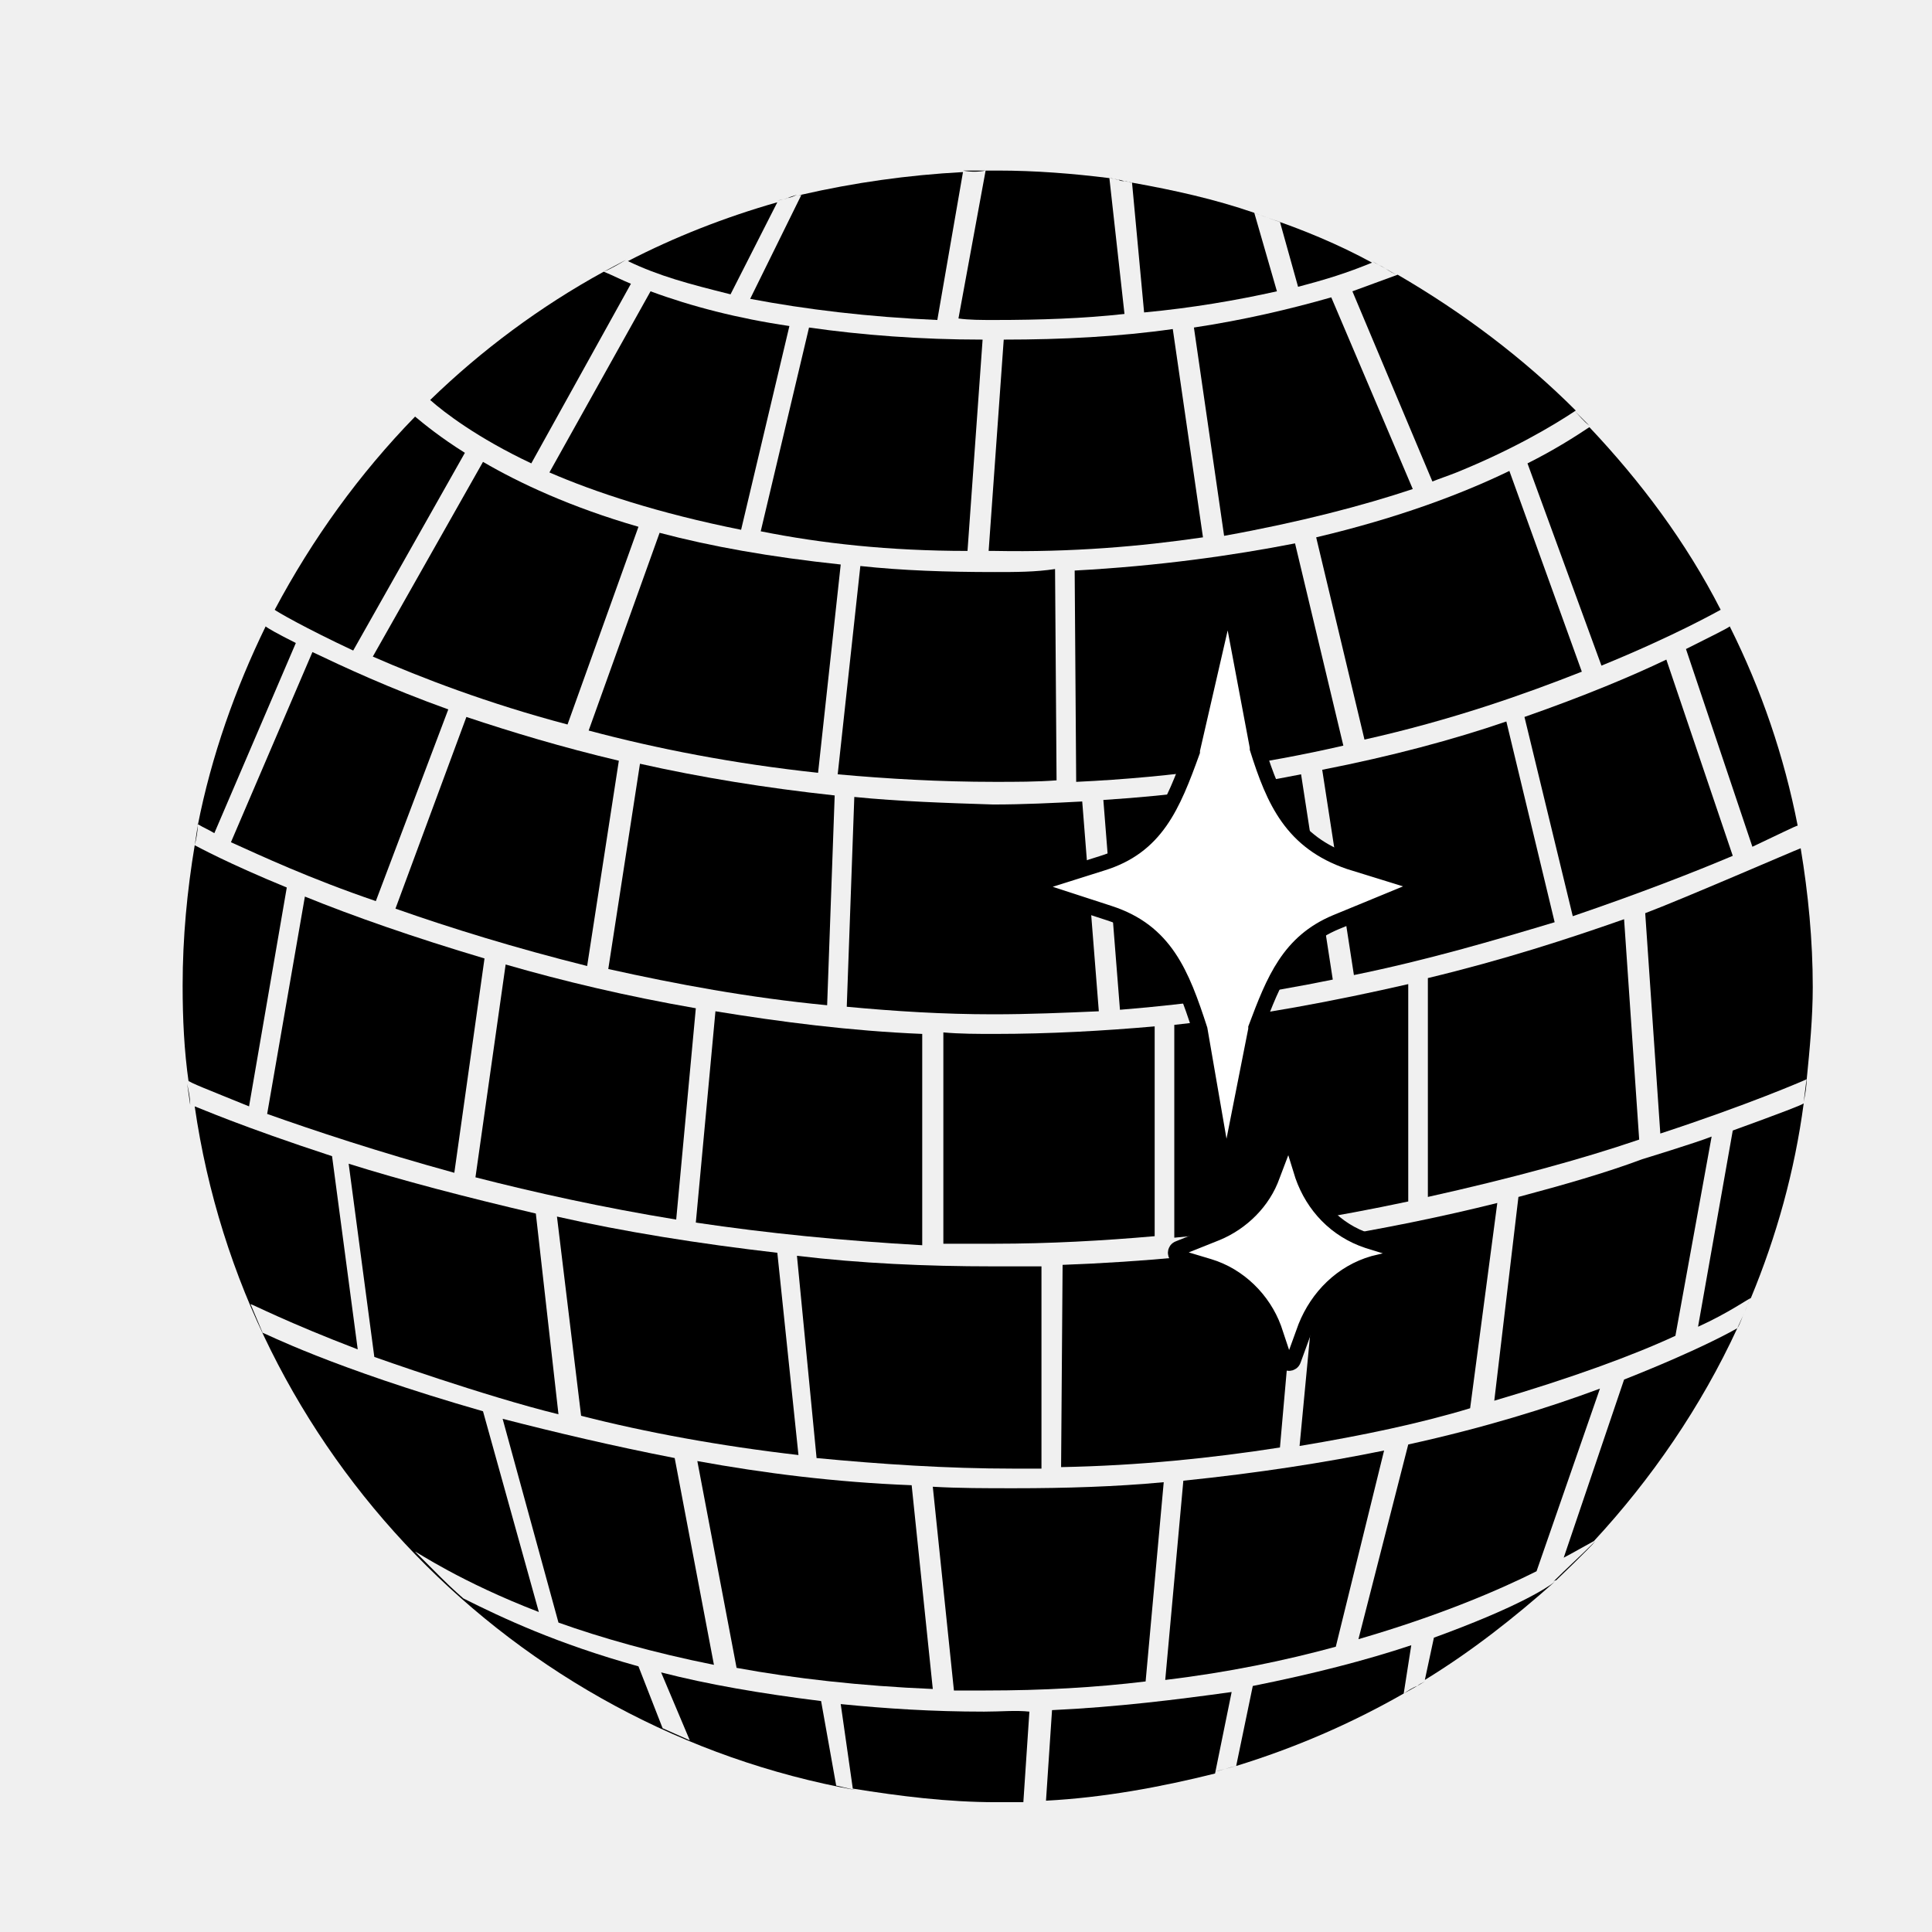
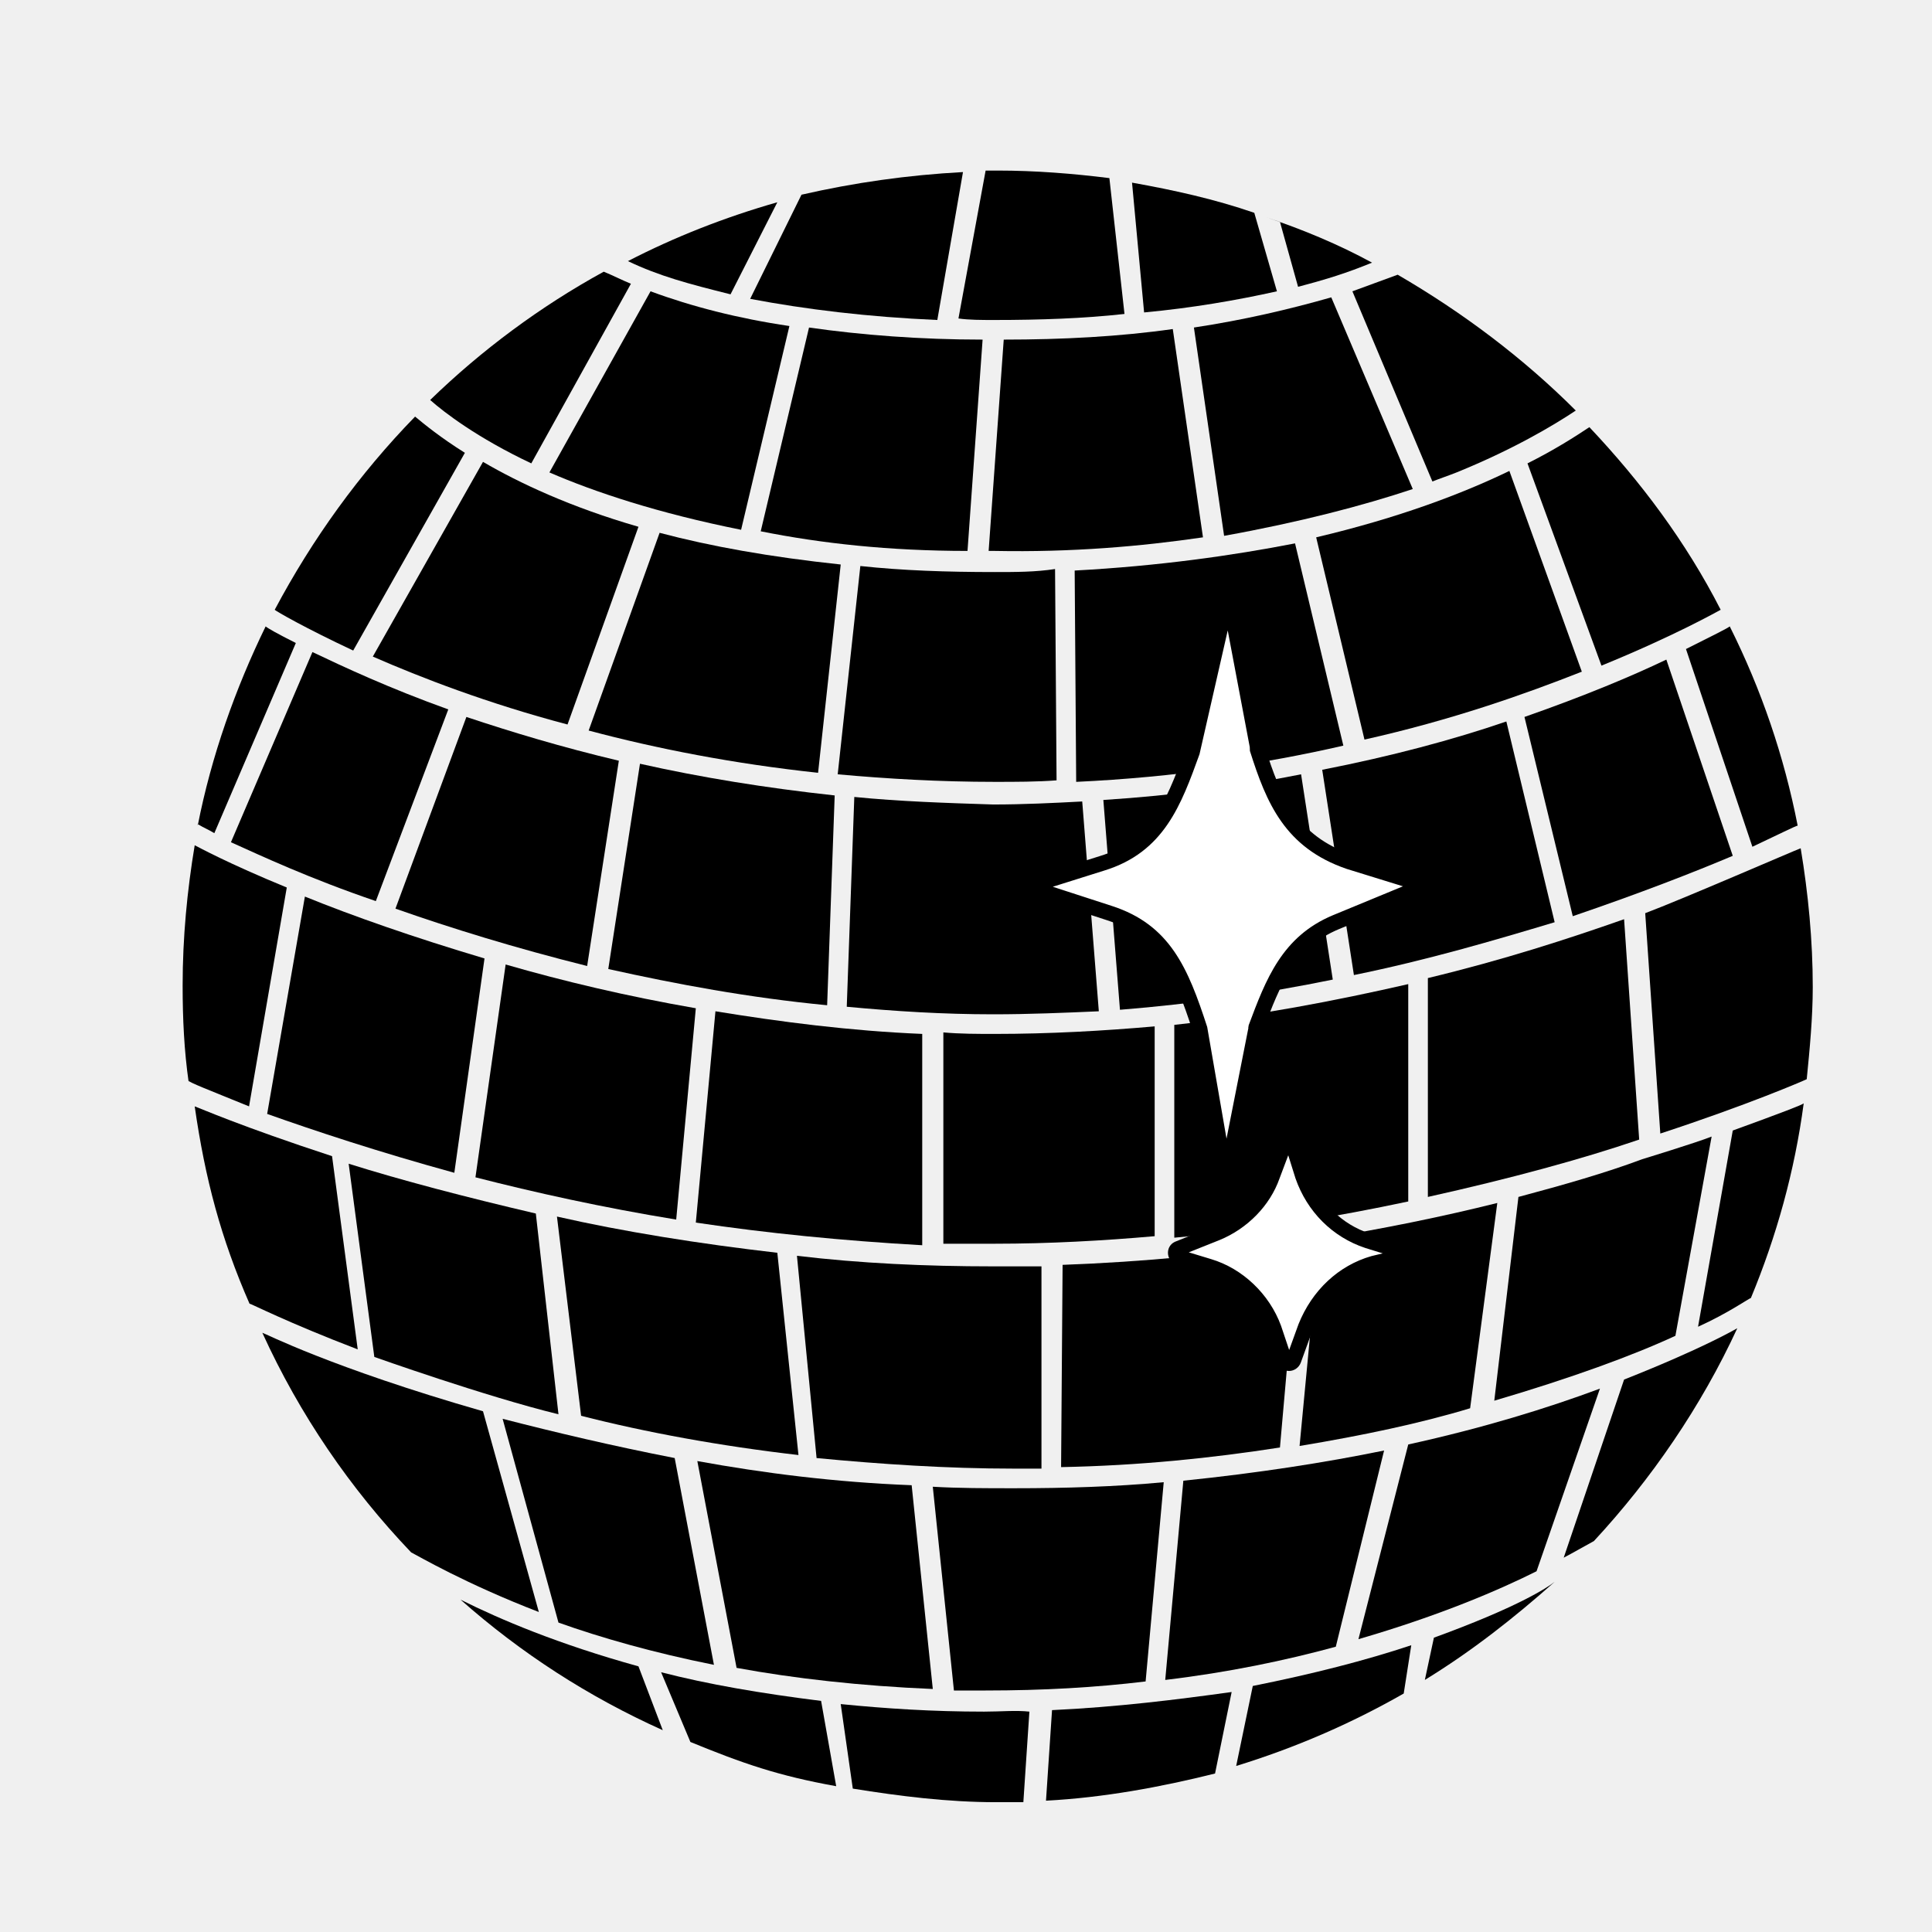
<svg xmlns="http://www.w3.org/2000/svg" viewBox="0 0 128 128">
  <g>
    <g>
-       <path d="M54.4,112.7c-4-0.5-7.5-1.1-10.6-1.9l1.9,4.5l-1.8-0.8l-1.6-4.1c-5.4-1.5-9-3.2-11.6-4.5c0,0-0.7-0.6-1.5-1.4 s-1.7-1.7-1.7-1.7c0.1,0,3,2,8.2,4L32,93.5c-10.1-2.9-14.5-5.2-14.6-5.2l-0.8-1.9c0.1,0,2.4,1.2,7.1,3L22,76.6 c-6.1-2-8.8-3.2-9.1-3.3c3.3,22.9,21.1,41.2,43.8,45.3l-1.3-0.3L54.4,112.7z" />
+       <path d="M35.7,106.8L32,93.5c-10.1-2.9-14.52-5.2-14.62-5.2c2.48,5.44,5.83,10.33,9.86,14.55C27.7,103.08,30.82,104.92,35.7,106.8 z" />
+       <path d="M45.74,115.41c3.49,1.43,5.82,2.24,9.66,2.93l0,0l-1-5.65c-4-0.5-7.5-1.1-10.6-1.9L45.74,115.41" />
+       <path d="M43.91,114.63l-1.61-4.23c-5.34-1.48-9.17-3.11-11.77-4.41c0,0,0,0-0.01,0C34.51,109.52,38.97,112.41,43.91,114.63" />
+       <path d="M16.53,86.37c0.1,0,2.47,1.23,7.17,3.03L22,76.6c-6.1-2-8.8-3.2-9.1-3.3C13.59,78.11,14.64,82.05,16.53,86.37" />
      <path d="M65.2,113.4c-3.4,0-6.5-0.2-9.5-0.5l0.8,5.6c3.1,0.5,6.3,0.9,9.5,0.9c0.6,0,1.2,0,1.8,0l0.4-6 C67.3,113.3,66.3,113.4,65.2,113.4z" />
      <path d="M69.7,113.3l-0.4,6c3.8-0.2,7.6-0.9,11.2-1.8l1.1-5.4C78,112.6,74,113.1,69.7,113.3z" />
      <path d="M83,111.7l-1.1,5.3c3.9-1.2,7.6-2.8,11.1-4.8l0.5-3.2C90.5,110,87,110.9,83,111.7z" />
      <path d="M30.8,30c-1.6-1-2.7-1.9-3.3-2.4c-3.7,3.8-6.8,8.1-9.3,12.8c0.1,0.1,2,1.2,5.2,2.7L30.8,30z" />
      <path d="M16.5,73.3L19,58.8c-3.9-1.6-5.9-2.7-6.1-2.8c-0.5,3-0.8,6.1-0.8,9.3c0,2.2,0.1,4.3,0.4,6.4v-0.1 C12.5,71.7,13.8,72.2,16.5,73.3z" />
      <path d="M14.2,55.2l5.4-12.6c-1.2-0.6-1.9-1-2-1.1c-2,4.1-3.6,8.6-4.5,13.2v-0.1C13.6,54.9,13.7,54.9,14.2,55.2z" />
      <path d="M103,61.1l-3.2-13.3c-3.5,1.2-7.6,2.3-12.2,3.2l2.1,13.6C94.6,63.6,99,62.3,103,61.1z" />
      <path d="M94.4,111.3c3.1-1.9,5.9-4.1,8.6-6.5c-0.5,0.4-2.5,1.7-8,3.7L94.4,111.3z" />
      <path d="M56.6,52.8l-0.5,13.9c3.2,0.3,6.4,0.5,9.7,0.5c2.4,0,4.7-0.1,7-0.2l-1.1-13.9c-1.9,0.1-3.9,0.2-5.9,0.2 C62.7,53.2,59.6,53.1,56.6,52.8z" />
      <path d="M41.8,18.8c-0.5-0.2-1.3-0.6-1.8-0.8c-4.2,2.3-8.1,5.2-11.5,8.5c0.9,0.8,3.1,2.5,6.7,4.2L41.8,18.8z" />
      <path d="M73.1,53l1.1,13.9c5-0.4,9.7-1.1,14.1-2l-2.1-13.6C82.2,52.1,77.8,52.7,73.1,53z" />
      <path d="M103.6,103.2c0.4-0.2,1.8-1,2-1.1c3.8-4.1,7.1-8.9,9.5-14.1c-0.2,0.1-2.2,1.3-7.5,3.4L103.6,103.2z" />
      <path d="M112.5,87.9c2-0.9,3.4-1.9,3.5-1.9c1.7-4.1,2.9-8.4,3.5-12.9c-0.1,0.1-1.4,0.6-4.7,1.8L112.5,87.9z" />
      <path d="M104.2,60.7c4.4-1.5,8-2.9,10.6-4l-4.4-13c-2.3,1.1-5.4,2.4-9.4,3.8L104.2,60.7z" />
      <path d="M71.2,37.8l0.1,14c6.5-0.3,12.5-1.2,17.7-2.4L85.8,36C81.7,36.8,76.8,37.5,71.2,37.8z" />
      <path d="M116.1,56.1c1.7-0.8,2.9-1.4,3-1.4c-0.9-4.6-2.4-9-4.5-13.2c-0.1,0.1-1.1,0.6-2.9,1.5L116.1,56.1z" />
-       <path d="M91.8,17.9L91.8,17.9L91.8,17.9z" />
      <path d="M110,75.1c5.8-1.9,9.5-3.5,9.7-3.6c0.2-2,0.4-4.1,0.4-6.1c0-3.1-0.3-6.2-0.8-9.2c-0.3,0.1-7.9,3.4-10.3,4.3L110,75.1z" />
      <path d="M48.4,19.5l3.1-6.1c-3.5,1-6.8,2.3-9.9,3.9C43.7,18.3,45.6,18.8,48.4,19.5L48.4,19.5z" />
-       <path d="M52.2,13.1l0.6-0.2C52.6,13,52.4,13.1,52.2,13.1z" />
-       <path d="M74.1,11.9l0.4,0.1C74.4,12,74.2,12,74.1,11.9z" />
-       <path d="M68.9,119.3h-0.2C68.8,119.3,68.9,119.3,68.9,119.3z" />
-       <path d="M94.4,111.4l-0.5,0.3C94,111.6,94.2,111.5,94.4,111.4z" />
      <path d="M65.9,21.2c3,0,5.9-0.1,8.6-0.4l-1-9c-2.4-0.3-4.9-0.5-7.4-0.5c-0.3,0-0.5,0-0.8,0l-1.8,9.8C64.2,21.2,65,21.2,65.9,21.2z " />
      <path d="M84.6,19.3l-1.5-5.2c-2.6-0.9-5.3-1.5-8.1-2l0.8,8.6C79,20.4,81.9,19.9,84.6,19.3z" />
      <path d="M62.1,21.2l1.7-9.8c-3.7,0.2-7.2,0.7-10.7,1.5l-3.4,6.9C53.4,20.5,57.5,21,62.1,21.2z" />
      <path d="M94.9,31.9c0.5-0.2,1.1-0.4,1.6-0.6c3.7-1.5,6.4-3.1,7.9-4.1c-3.5-3.5-7.5-6.5-11.8-9c-0.8,0.3-2.2,0.8-3,1.1L94.9,31.9z" />
      <path d="M86,19c1.9-0.5,3.2-0.9,4.9-1.6c-2.2-1.2-4.6-2.2-7-3l0.9,0.3L86,19z" />
      <path d="M106.1,44.1c4.9-2,7.7-3.6,7.9-3.7c-2.3-4.5-5.3-8.5-8.7-12.1c-0.9,0.6-2.3,1.5-4.1,2.4L106.1,44.1z" />
      <path d="M99.2,79.7c-3.6,0.9-7.5,1.7-11.8,2.4l-1.3,13.7c4.2-0.7,8-1.5,11.3-2.5L99.2,79.7z" />
      <path d="M52.3,21.6c-3.4-0.5-6.5-1.3-9.2-2.3l-6.7,12c3,1.3,7.2,2.7,12.7,3.8L52.3,21.6z" />
      <path d="M42.3,34.9c-4.5-1.3-7.9-2.9-10.3-4.3l-7.3,12.9c3.2,1.4,7.6,3.1,12.9,4.5L42.3,34.9z" />
      <path d="M32.1,63.5c-4.7-1.4-8.7-2.8-11.9-4.1l-2.5,14.4c3.1,1.1,7.3,2.5,12.4,3.9L32.1,63.5z" />
      <path d="M29.7,47c-3.9-1.4-6.9-2.8-9-3.8l-5.4,12.6c2,0.9,5.2,2.4,9.6,3.9L29.7,47z" />
      <path d="M93.6,32.4l-5.4-12.7c-2.8,0.8-5.8,1.5-9.1,2l2,13.8C86.1,34.6,90.3,33.5,93.6,32.4z" />
      <path d="M65.9,37.9c-3.2,0-6.1-0.1-8.9-0.4l-1.5,13.8c3.3,0.3,6.8,0.5,10.4,0.5c1.4,0,2.8,0,4.1-0.1l-0.1-14 C68.6,37.9,67.3,37.9,65.9,37.9z" />
      <path d="M79.7,35.6l-2-13.8c-3.5,0.5-7.3,0.7-11.2,0.7l-1,14c0.1,0,0.2,0,0.4,0C71,36.6,75.6,36.2,79.7,35.6z" />
      <path d="M64.1,36.5l1-14c-4.1,0-8-0.3-11.5-0.8l-3.2,13.5C54.4,36,58.9,36.5,64.1,36.5z" />
      <path d="M35.5,80.4c-4.7-1.1-8.9-2.2-12.4-3.3l1.7,12.8c0,0,7.3,2.6,12.2,3.8L35.5,80.4z" />
-       <path d="M115.9,86.1l-0.3,0.8C115.7,86.6,115.8,86.4,115.9,86.1z" />
      <path d="M90,108.6c5.5-1.6,9.4-3.3,11.8-4.5L106,92c-3.5,1.3-7.7,2.6-12.7,3.7L90,108.6z" />
      <path d="M100.6,79.3L99,92.8c5.1-1.5,9.2-3,12-4.3l2.4-13.2c-1,0.4-4.6,1.5-4.6,1.5C106.4,77.7,103.6,78.5,100.6,79.3z" />
      <path d="M46.2,96.8l2.6,13.7c3.8,0.7,8.2,1.2,13,1.4l-1.4-13.5C55.3,98.2,50.6,97.6,46.2,96.8z" />
      <path d="M61.8,98.5l1.4,13.5c0.7,0,1.4,0,2.1,0c3.8,0,7.3-0.2,10.6-0.6l1.2-13.2c-3.2,0.3-6.5,0.4-9.9,0.4 C65.3,98.6,63.5,98.6,61.8,98.5z" />
      <path d="M78.4,98.1l-1.2,13.2c4.2-0.5,8-1.3,11.3-2.2l3.2-13C87.8,96.9,83.3,97.6,78.4,98.1z" />
      <path d="M33.3,94l3.7,13.5c2.8,1,6.3,2,10.3,2.8l-2.6-13.7C40.6,95.8,36.8,94.9,33.3,94z" />
      <path d="M44.8,80.8l1.3-14c-4.6-0.8-8.8-1.8-12.6-2.9l-2,14.1C35.4,79,39.9,80,44.8,80.8z" />
      <path d="M26.2,60.2c3.7,1.3,7.9,2.6,12.7,3.8L41,50.4c-3.8-0.9-7.1-1.9-10.1-2.9L26.2,60.2z" />
      <path d="M52.9,96.4L51.5,83c-5.2-0.6-10.2-1.4-14.6-2.4l1.6,13.2C42.8,94.9,47.7,95.8,52.9,96.4z" />
      <path d="M39,48.4c4.5,1.2,9.6,2.2,15.2,2.8l1.5-13.8c-4.7-0.5-8.6-1.2-12-2.1L39,48.4z" />
      <path d="M61.1,68.5c-4.8-0.2-9.4-0.8-13.7-1.5l-1.3,14c4.7,0.7,9.7,1.2,15,1.5V68.5z" />
      <path d="M90.4,49c5.8-1.3,10.6-3,14.4-4.5L100,31.2c-3.1,1.5-7.3,3.1-12.8,4.4L90.4,49z" />
      <path d="M40.3,64.2c4.5,1,9.3,1.9,14.5,2.4l0.5-13.9c-4.6-0.5-8.9-1.2-12.9-2.1L40.3,64.2z" />
      <path d="M86,82.3c-4.9,0.8-10.2,1.3-15.6,1.5l-0.1,13.4c5.2-0.1,10-0.6,14.5-1.3L86,82.3z" />
      <path d="M93.3,65.2c-4.8,1.1-10,2.1-15.5,2.7V82c5.5-0.5,10.8-1.4,15.5-2.4V65.2z" />
      <path d="M107.6,60.9c-3.7,1.3-8,2.7-13,3.9v14.5c5.4-1.2,10.2-2.5,14-3.8L107.6,60.9z" />
      <path d="M76.5,68c-3.4,0.3-7,0.5-10.6,0.5c-1.1,0-2.3,0-3.4-0.1v14c1.1,0,2.3,0,3.4,0c3.6,0,7.2-0.2,10.6-0.5V68z" />
      <path d="M67.2,97.3c0.6,0,1.2,0,1.8,0V83.9c-1,0-2.1,0-3.2,0c-4.5,0-8.8-0.2-13-0.7l1.3,13.4C58.3,97,62.7,97.3,67.2,97.3z" />
-       <path d="M18.2,40.3l-0.6,1.2l0,0C17.8,41.1,18,40.7,18.2,40.3L18.2,40.3z" />
-       <path d="M56.6,118.5L56.6,118.5h-0.1H56.6z" />
-       <path d="M12.6,73.2C12.6,73.2,12.7,73.2,12.6,73.2c0-0.5-0.1-0.9-0.2-1.4L12.6,73.2z" />
-       <path d="M12.9,56L12.9,56c0.1-0.4,0.2-0.9,0.2-1.3L12.9,56z" />
-       <path d="M116,85.9L116,85.9c0,0.1-0.1,0.1-0.1,0.2L116,85.9z" />
-       <polygon points="94.4,111.3 94.4,111.3 94.4,111.4 " />
-       <path d="M41.5,17.2L40,18l0,0C40.5,17.8,41,17.5,41.5,17.2C41.5,17.3,41.5,17.3,41.5,17.2z" />
-       <path d="M115.1,88l0.5-1.1C115.4,87.3,115.3,87.7,115.1,88L115.1,88z" />
-       <path d="M67.9,119.3h0.8C68.5,119.3,68.2,119.3,67.9,119.3L67.9,119.3z" />
-       <path d="M93,112.2l0.9-0.5C93.6,111.8,93.3,112,93,112.2L93,112.2z" />
-       <path d="M80.4,117.4l1.5-0.4l0,0C81.4,117.1,80.9,117.3,80.4,117.4L80.4,117.4z" />
-       <path d="M69.3,119.2L69.3,119.2c-0.1,0-0.2,0-0.3,0H69.3z" />
-       <path d="M92.5,18.2l-0.7-0.4C92.1,18,92.3,18.1,92.5,18.2L92.5,18.2z" />
-       <path d="M105.3,28.2l-1-1l0,0C104.6,27.5,104.9,27.9,105.3,28.2L105.3,28.2z" />
-       <path d="M119.3,56.2l-0.3-1.5l0,0C119.1,55.2,119.2,55.7,119.3,56.2L119.3,56.2z" />
-       <path d="M114.6,41.5l-0.6-1.2l0,0C114.2,40.7,114.4,41.1,114.6,41.5L114.6,41.5z" />
-       <path d="M119.5,73L119.5,73l0.2-1.6l0,0C119.7,72,119.6,72.5,119.5,73z" />
-       <path d="M28.5,26.6L28.5,26.6l-1,1l0,0C27.9,27.2,28.2,26.9,28.5,26.6z" />
-       <path d="M102.9,104.8c0.1-0.1,0.2-0.1,0.2-0.1s2.3-2.2,2.6-2.6l0,0C104.8,103,103.8,103.9,102.9,104.8z" />
-       <path d="M53.2,12.9L52.8,13C52.9,13,53,12.9,53.2,12.9L53.2,12.9z" />
-       <path d="M73.5,11.8L73.5,11.8c0.2,0,0.4,0.1,0.6,0.1L73.5,11.8z" />
-       <path d="M65.3,11.3h-1.5l0,0C64.3,11.4,64.8,11.4,65.3,11.3L65.3,11.3z" />
-       <path d="M90.9,17.3C90.9,17.4,90.9,17.4,90.9,17.3c0.3,0.2,0.6,0.3,0.9,0.5L90.9,17.3z" />
-       <path d="M51.5,13.3L51.5,13.3c0.3-0.1,0.5-0.1,0.8-0.2L51.5,13.3z" />
-       <path d="M83.1,14.1L83.1,14.1c0.3,0.1,0.5,0.2,0.8,0.3L83.1,14.1z" />
-       <path d="M75,12.1L74.5,12C74.7,12,74.8,12.1,75,12.1L75,12.1z" />
    </g>
-     <path d="M80.1,83.9l-2-0.6c-0.3-0.1-0.3-0.5,0-0.6l2.5-1 c1.7-0.7,3.1-2.1,3.7-3.8l1.1-2.9l0.9,2.9c0.7,2,2.2,3.6,4.3,4.3l2.9,0.9L91,83.7c-2.1,0.6-3.7,2.2-4.5,4.2l-0.8,2.2 c-0.1,0.3-0.5,0.3-0.6,0L84.4,88C83.7,86.1,82.1,84.5,80.1,83.9z" fill="#FFFFFF" stroke="#000000" stroke-miterlimit="10" />
-     <path d="M89.4,57.1l4.2,1.3c0.3,0.1,0.3,0.5,0,0.6l-5.1,2.1 c-3.1,1.3-4.1,3.8-5.3,7c0,0,0,0,0,0.1l-1.6,8.1c-0.1,0.4-0.6,0.4-0.7,0l-1.4-8.1l0,0c-1.2-3.7-2.3-6.5-6-7.7l-4.3-1.4 c-0.3-0.1-0.3-0.6,0-0.7l3.8-1.2c3.6-1.1,4.7-3.8,6-7.4c0,0,0,0,0-0.1l2-8.7c0.1-0.4,0.6-0.4,0.7,0l1.6,8.5c0,0,0,0,0,0.1 C84.4,53.1,85.6,55.8,89.4,57.1z" fill="#FFFFFF" stroke="#000000" stroke-miterlimit="10" />
+     <g>
+       <path d="M80.1,83.9l-2-0.6c-0.3-0.1-0.3-0.5,0-0.6l2.5-1c1.7-0.7,3.1-2.1,3.7-3.8l1.1-2.9l0.9,2.9 c0.7,2,2.2,3.6,4.3,4.3l2.9,0.9L91,83.7c-2.1,0.6-3.7,2.2-4.5,4.2l-0.8,2.2c-0.1,0.3-0.5,0.3-0.6,0L84.4,88 C83.7,86.1,82.1,84.5,80.1,83.9z" fill="#FFFFFF" />
+       <path d="M85.4,90.83c-0.35,0-0.66-0.22-0.77-0.57l-0.7-2.1c-0.66-1.79-2.18-3.24-3.97-3.78l-2-0.6c-0.36-0.12-0.58-0.42-0.58-0.78 s0.22-0.66,0.57-0.77l2.47-0.99c1.59-0.66,2.87-1.97,3.41-3.5l1.62-4.27l1.33,4.29c0.67,1.93,2.09,3.34,3.98,3.97l4.63,1.44 l-4.27,1.03c-1.85,0.53-3.37,1.95-4.15,3.9l-0.79,2.18C86.06,90.6,85.75,90.83,85.4,90.83z M85.23,89.94 C85.23,89.94,85.23,89.94,85.23,89.94L85.23,89.94z M80.24,83.42c2.08,0.62,3.86,2.31,4.63,4.41l0.54,1.61l0.62-1.71 c0.9-2.25,2.66-3.89,4.83-4.51l0.75-0.18l-1.16-0.36c-2.17-0.72-3.85-2.4-4.62-4.61l-0.48-1.53l-0.58,1.54 c-0.63,1.79-2.12,3.32-3.98,4.08l-2.03,0.81L80.24,83.42z M78.29,83.16L78.29,83.16C78.29,83.16,78.29,83.16,78.29,83.16z" />
+     </g>
+     <g>
+       <path d="M89.4,57.1l4.2,1.3c0.3,0.1,0.3,0.5,0,0.6l-5.1,2.1c-3.1,1.3-4.1,3.8-5.3,7c0,0,0,0,0,0.1l-1.6,8.1 c-0.1,0.4-0.6,0.4-0.7,0l-1.4-8.1l0,0c-1.2-3.7-2.3-6.5-6-7.7l-4.3-1.4c-0.3-0.1-0.3-0.6,0-0.7l3.8-1.2c3.6-1.1,4.7-3.8,6-7.4 c0,0,0,0,0-0.1l2-8.7c0.1-0.4,0.6-0.4,0.7,0l1.6,8.5c0,0,0,0,0,0.1C84.4,53.1,85.6,55.8,89.4,57.1z" fill="#FFFFFF" />
+       <path d="M81.25,77.1c-0.4,0-0.73-0.27-0.83-0.68l-1.41-8.14c-1.2-3.67-2.25-6.2-5.66-7.31l-4.3-1.4 c-0.34-0.11-0.57-0.45-0.57-0.83s0.23-0.71,0.57-0.82l3.81-1.2c3.25-0.99,4.31-3.32,5.65-7.02l0.01-0.11l2-8.7 c0.1-0.41,0.44-0.69,0.84-0.69h0c0.4,0,0.73,0.27,0.84,0.68l1.61,8.63c1.03,3.27,2.12,5.87,5.76,7.11l4.19,1.3 c0.36,0.12,0.58,0.42,0.58,0.78c0,0.36-0.22,0.66-0.57,0.77l-5.07,2.09c-2.94,1.23-3.9,3.73-4.99,6.63v0.01l-1.61,8.2 C81.98,76.83,81.65,77.1,81.25,77.1z M69.75,58.75l3.91,1.27c3.86,1.25,5.05,4.11,6.32,8.02l1.28,7.4l1.45-7.34l-0.01,0l0.03-0.18 c1.13-3.02,2.2-5.87,5.57-7.28l4.65-1.92l-3.72-1.15c-4.1-1.4-5.33-4.37-6.42-7.82L82.8,49.5l-1.46-7.73l-1.87,8.2 c-1.21,3.34-2.34,6.49-6.32,7.71L69.75,58.75z M93.41,58.54C93.41,58.54,93.41,58.54,93.41,58.54L93.41,58.54z" />
+     </g>
  </g>
</svg>
